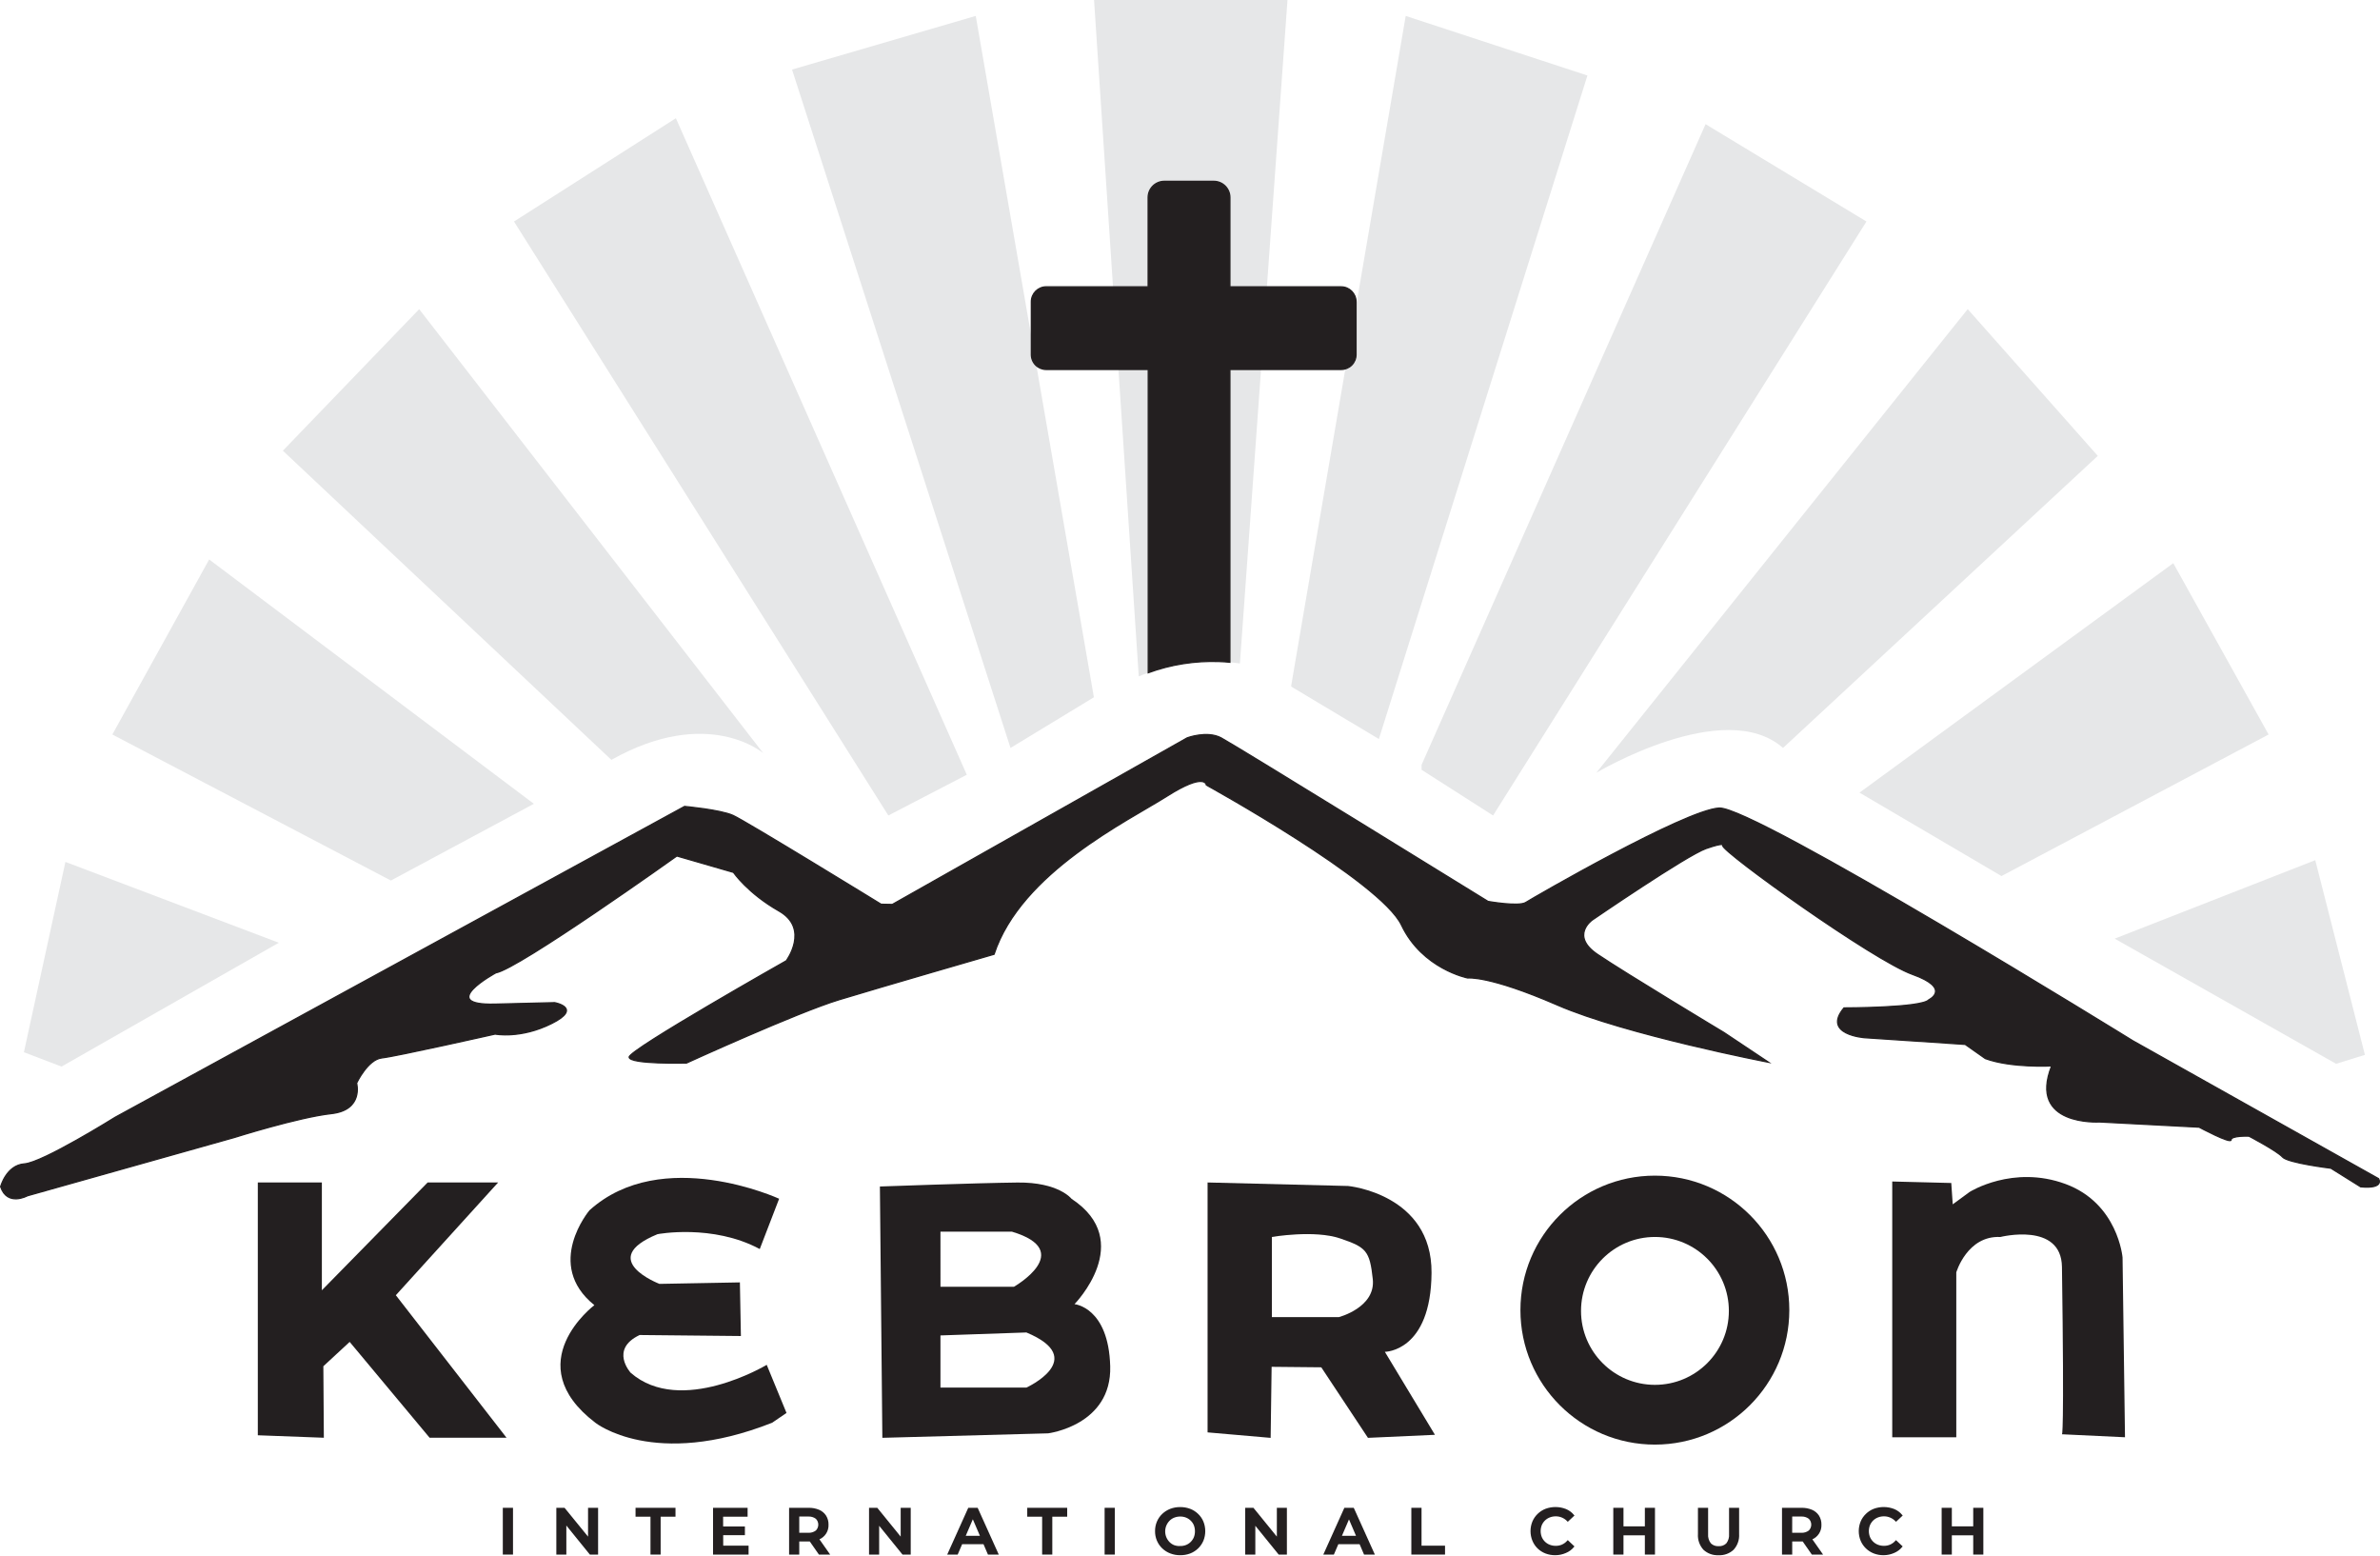
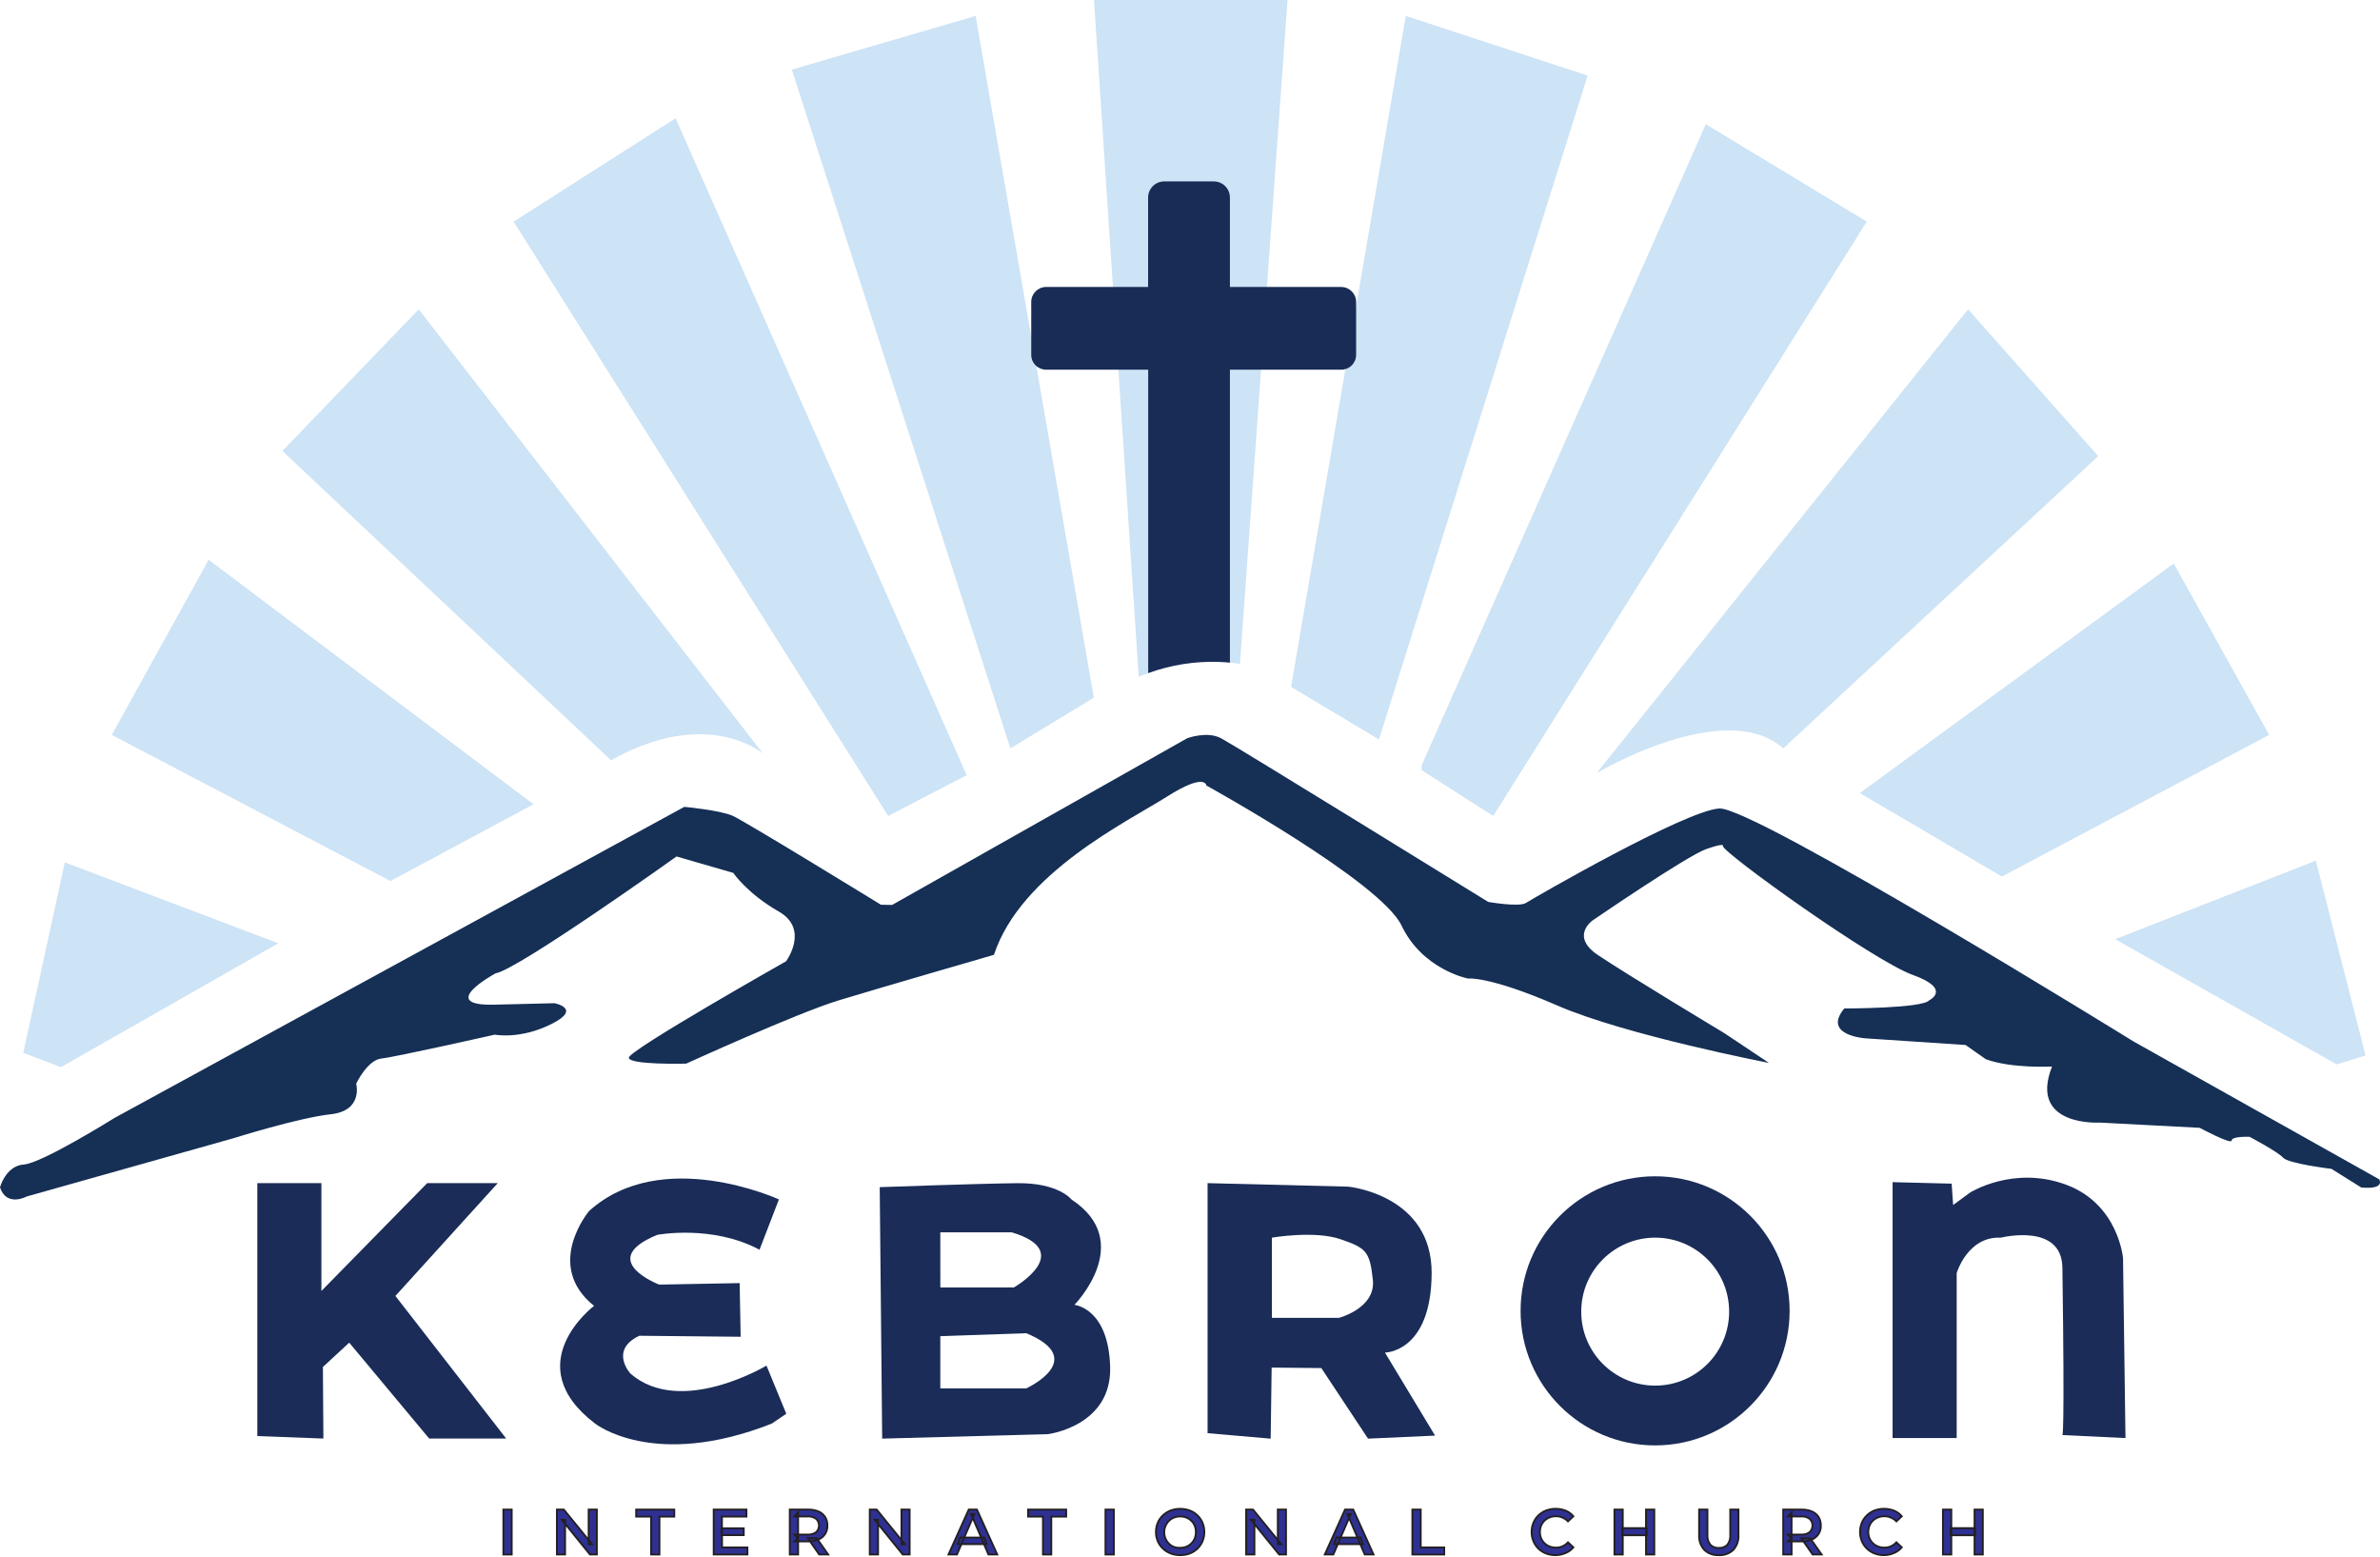
- <svg xmlns="http://www.w3.org/2000/svg" id="Layer_1" data-name="Layer 1" viewBox="0 0 971.69 634.78">
+ <svg xmlns="http://www.w3.org/2000/svg" id="Layer_1" data-name="Layer 1" viewBox="0 0 971.18 634.78">
  <defs>
-     <style>.cls-1,.cls-4,.cls-5{fill:#231f20;}.cls-1,.cls-3,.cls-5{stroke:#231f20;stroke-miterlimit:10;}.cls-1,.cls-3{stroke-width:0.5px;}.cls-2{fill:#e6e7e8;}.cls-3{fill:none;}.cls-5{stroke-width:0.75px;}</style>
+     <style>.cls-1{fill:#152f55;}.cls-2{fill:#cde3f6;}.cls-3{fill:none;stroke-width:0.5px;}.cls-3,.cls-7{stroke:#231f20;stroke-miterlimit:10;}.cls-4{fill:#192c56;}.cls-5{fill:#e6e7e8;}.cls-6{fill:#1a2c57;}.cls-7{fill:#2e3192;stroke-width:0.75px;}</style>
  </defs>
-   <path class="cls-1" d="M14.41,667.3s2.33-8.82,9.73-9.33,37-19,37-19l232.5-126.89s14.54,1.32,19.76,3.65S373.88,552,373.88,552l4.56.09,120.4-68s8.08-3.05,13.85,0,109,66.76,109,66.76,12.57,2.23,15.41.41S702,513.55,716,512.74s168.95,95,168.95,95L985.25,664s2.74,4.26-7.3,3.35l-12.16-7.6s-17.63-2.13-19.76-4.57-13.68-8.51-13.68-8.51-7.3-.3-7.3,1.52S912,643,912,643l-40.74-2.13S842,642.67,851.77,618c0,0-16.42.91-27.06-3l-8.21-5.78-41-2.73s-17.63-1.22-8.51-12.17c0,0,31.93,0,34.66-3.34,0,0,9.43-4.56-6.69-10.34s-77.53-49.86-77.53-52.6c0,0,1.22-1.52-6.69,1.22s-46.52,29.19-46.52,29.19-9.12,6.38,2.13,14S718,604.36,718,604.36l18.24,12.16s-58.38-11.25-86.35-23.41-36.49-11-36.49-11-18.54-3.65-27.06-21.59-79.66-57.16-79.66-57.16-.3-5.47-16.11,4.56S431,539,420,572.43c0,0-46.22,13.38-63.25,18.55s-62.33,25.84-62.33,25.84-23.41.61-23.41-2.43,64.15-39.31,64.15-39.31,9.73-13.09-3-20.33S313.6,539,313.6,539l-23.11-6.69S225.73,578.51,216.6,580c0,0-24.62,13.38-.3,12.77l24.32-.6s11.56,2.12-1.21,8.51S216.3,605,216.3,605s-40.44,9.12-46.22,9.73S159.75,625,159.75,625s3,11-10.34,12.47-39.53,9.73-39.53,9.73L25.35,671S17.14,675.51,14.41,667.3Z" transform="translate(-14.15 -182.93)" />
-   <polygon class="cls-2" points="25.12 435.34 9.76 429.48 26.71 351.8 113.83 384.79 25.12 435.34" />
-   <path class="cls-3" d="M173.73,542.33" transform="translate(-14.15 -182.93)" />
-   <polygon class="cls-2" points="159.59 359.4 217.96 328.08 85.4 228.35 45.87 299.79 159.59 359.4" />
-   <path class="cls-2" d="M129.64,366.89l55.65-57.77L325.76,490.34s-22.49-19.45-62,2.73Z" transform="translate(-14.15 -182.93)" />
-   <polygon class="cls-2" points="209.85 90.41 275.94 48.25 394.72 316.22 362.69 332.85 209.85 90.41" />
-   <polygon class="cls-2" points="398.37 6.5 446.61 284.6 412.56 305.28 323.37 28.39 398.37 6.5" />
-   <path class="cls-2" d="M539.8,182.93,531.39,300,529,333.74l-8.63,120c-1.31-.19-2.64-.38-4.05-.52s-2.85-.24-4.35-.29a76.54,76.54,0,0,0-29,4.57c-1.38.48-2.69,1-3.9,1.5q-4.15-62.62-8.29-125.28c-.72-11.24-1.48-22.5-2.22-33.75q-3.86-58.51-7.74-117.06Z" transform="translate(-14.15 -182.93)" />
-   <polygon class="cls-2" points="527.51 277.78 573.91 6.5 648.1 30.82 562.96 301.63 527.69 280.55 527.13 280.14 527.51 277.78" />
-   <polyline class="cls-2" points="580.39 312.17 696.34 50.68 762.02 90.41 609.58 332.85 580.39 314.2" />
-   <path class="cls-2" d="M742.11,488.21,870.62,369l-53.11-59.9L665.89,498.34S718.19,467.13,742.11,488.21Z" transform="translate(-14.15 -182.93)" />
-   <polygon class="cls-2" points="759.18 323.52 887.29 229.87 926.21 299.79 817.15 357.57 759.18 323.52" />
-   <polygon class="cls-2" points="863.37 383.12 945.26 351.09 965.53 430.55 953.77 434.2 863.37 383.12" />
-   <path class="cls-3" d="M482.9,458.11" transform="translate(-14.15 -182.93)" />
-   <path class="cls-1" d="M567.79,306.09v21.58a6.07,6.07,0,0,1-6.08,6.07H516.29v119.5c-1.4-.15-2.85-.24-4.35-.29a76.54,76.54,0,0,0-29,4.57V333.74H441.29a6.06,6.06,0,0,1-6.07-6.07V306.09a6.09,6.09,0,0,1,6.07-6.1H482.9V263.51a6.6,6.6,0,0,1,6.6-6.58h20.22a6.59,6.59,0,0,1,6.57,6.58V300h45.42A6.09,6.09,0,0,1,567.79,306.09Z" transform="translate(-14.15 -182.93)" />
-   <path class="cls-2" d="M482.9,457.52" transform="translate(-14.15 -182.93)" />
-   <polygon class="cls-4" points="105.26 585.82 105.26 482.64 131.41 482.64 131.41 526.63 174.59 482.64 203.37 482.64 161.61 528.66 206.81 586.83 175.4 586.83 142.76 547.71 132.02 557.64 132.22 586.83 105.26 585.82" />
-   <path class="cls-4" d="M324.34,692.74l7.91-20.53s-47.84-22-77.44,4.72c0,0-18.65,22.09,2,38.71,0,0-31.42,23.72.41,48,0,0,23.91,19.06,72.16,0l5.88-4L327.18,740s-35.07,21.08-55.54,3.24c0,0-8.72-9.53,3.65-15.41l41.35.41-.41-21.89-32.84.61s-25.94-9.94-.81-20.28C282.58,686.65,305.08,682.4,324.34,692.74Z" transform="translate(-14.15 -182.93)" />
-   <path class="cls-4" d="M452.84,715.23s25.16-25.65-1.21-43c0,0-5.26-6.83-22.08-6.64s-56.16,1.62-56.16,1.62l1,102.58,67.69-1.83s26-3.24,25.34-27.37S452.84,715.23,452.84,715.23Zm-54.73-29.58h29.2c26.34,7.9.81,22.48.81,22.48h-30Zm35.09,63.64H398.11V728l35.09-1.21C458.94,737.52,433.2,749.29,433.2,749.29Z" transform="translate(-14.15 -182.93)" />
-   <path class="cls-4" d="M579.55,734.69s18.84,0,19.06-32.23S564.55,667,564.55,667l-57.38-1.43v102l25.75,2.24.4-29,20.27.2,19.06,28.79L600,768.56Zm-18.76-14.17H533.42V687.81s17.34-3,27.94.62,12,5,13.26,16.58S560.79,720.52,560.79,720.52Z" transform="translate(-14.15 -182.93)" />
-   <path class="cls-4" d="M689.78,662.78a54.89,54.89,0,1,0,54.9,54.88A54.88,54.88,0,0,0,689.78,662.78Zm0,85.39A30.18,30.18,0,1,1,720,718,30.18,30.18,0,0,1,689.78,748.17Z" transform="translate(-14.15 -182.93)" />
-   <path class="cls-4" d="M786.7,665.17V769.56h26.15v-67.3s4.46-15.1,18-14.44c0,0,24.87-6.28,25.14,12.21,1,70.54,0,68.31,0,68.31l25.74,1.22-1-73.38s-1.83-22.09-23.31-30-39.12,3.25-39.12,3.25l-6.9,5.06-.6-8.71Z" transform="translate(-14.15 -182.93)" />
-   <path class="cls-5" d="M219.81,817.07V798.73h3.41v18.34Z" transform="translate(-14.15 -182.93)" />
-   <path class="cls-5" d="M241.66,817.07V798.73h2.81L256,812.88h-1.39V798.73h3.35v18.34h-2.8l-11.47-14.15H245v14.15Z" transform="translate(-14.15 -182.93)" />
-   <path class="cls-5" d="M280.1,817.07V801.61H274v-2.88h15.56v2.88H283.5v15.46Z" transform="translate(-14.15 -182.93)" />
-   <path class="cls-5" d="M309.05,814.19H319.4v2.88H305.64V798.73H319v2.88h-10Zm-.26-7.84h9.11v2.81h-9.11Z" transform="translate(-14.15 -182.93)" />
-   <path class="cls-5" d="M336.69,817.07V798.73h7.54a10.33,10.33,0,0,1,4.18.77,6,6,0,0,1,2.69,2.24,6.35,6.35,0,0,1,.94,3.51,5.86,5.86,0,0,1-3.63,5.69,10.16,10.16,0,0,1-4.18.78H338.6l1.49-1.51v6.86Zm3.4-6.5-1.49-1.65h5.48a5.1,5.1,0,0,0,3.39-1,3.74,3.74,0,0,0,0-5.38,5.15,5.15,0,0,0-3.39-1H338.6l1.49-1.68Zm8.6,6.5-4.64-6.65h3.64l4.67,6.65Z" transform="translate(-14.15 -182.93)" />
-   <path class="cls-5" d="M369.33,817.07V798.73h2.81l11.5,14.15h-1.39V798.73h3.35v18.34h-2.8l-11.48-14.15h1.39v14.15Z" transform="translate(-14.15 -182.93)" />
-   <path class="cls-5" d="M401.45,817.07l8.26-18.34h3.35l8.28,18.34h-3.59l-7.08-16.53H412l-7.1,16.53Zm3.8-4.24.95-2.68h9.87l.92,2.68Z" transform="translate(-14.15 -182.93)" />
-   <path class="cls-5" d="M440,817.07V801.61h-6.08v-2.88h15.56v2.88h-6.08v15.46Z" transform="translate(-14.15 -182.93)" />
-   <path class="cls-5" d="M465.51,817.07V798.73h3.41v18.34Z" transform="translate(-14.15 -182.93)" />
-   <path class="cls-5" d="M496,817.33a10.61,10.61,0,0,1-3.94-.71,9.38,9.38,0,0,1-3.16-2,9,9,0,0,1-2.07-3,9.33,9.33,0,0,1-.73-3.73,9.44,9.44,0,0,1,.73-3.76,9,9,0,0,1,2.07-3,9.8,9.8,0,0,1,3.15-2,10.75,10.75,0,0,1,3.95-.7,10.89,10.89,0,0,1,3.93.69,9.11,9.11,0,0,1,3.13,2,8.74,8.74,0,0,1,2.06,3,10.07,10.07,0,0,1,0,7.53,9.13,9.13,0,0,1-2.06,3,9.28,9.28,0,0,1-3.13,2A10.89,10.89,0,0,1,496,817.33Zm0-3a6.67,6.67,0,0,0,2.56-.47,6.06,6.06,0,0,0,2-1.33,6.25,6.25,0,0,0,1.35-2,6.79,6.79,0,0,0,.48-2.59,7,7,0,0,0-.47-2.59,5.81,5.81,0,0,0-1.35-2,6.11,6.11,0,0,0-2-1.33,6.67,6.67,0,0,0-2.56-.48,6.88,6.88,0,0,0-2.58.48,5.73,5.73,0,0,0-2.05,1.35,6.59,6.59,0,0,0,0,9.24,5.73,5.73,0,0,0,2.05,1.35A6.88,6.88,0,0,0,496,814.34Z" transform="translate(-14.15 -182.93)" />
-   <path class="cls-5" d="M522.91,817.07V798.73h2.8l11.51,14.15h-1.39V798.73h3.35v18.34h-2.8L524.9,802.92h1.39v14.15Z" transform="translate(-14.15 -182.93)" />
-   <path class="cls-5" d="M555,817.07l8.26-18.34h3.35l8.28,18.34h-3.59l-7.08-16.53h1.37l-7.1,16.53Zm3.8-4.24.94-2.68h9.88l.92,2.68Z" transform="translate(-14.15 -182.93)" />
-   <path class="cls-5" d="M590.74,817.07V798.73h3.41v15.46h9.59v2.88Z" transform="translate(-14.15 -182.93)" />
-   <path class="cls-5" d="M649.14,817.33a10.65,10.65,0,0,1-3.9-.69,9.39,9.39,0,0,1-3.11-2,9.06,9.06,0,0,1-2-3,10,10,0,0,1,0-7.54,8.94,8.94,0,0,1,2.06-3,9.32,9.32,0,0,1,3.12-2,11.39,11.39,0,0,1,8,.08,8.16,8.16,0,0,1,3.14,2.29l-2.2,2.07A7,7,0,0,0,652,802a6.51,6.51,0,0,0-2.65-.54,7,7,0,0,0-2.63.48,6.23,6.23,0,0,0-2.07,1.33,6.3,6.3,0,0,0-1.37,2,7,7,0,0,0,0,5.18,6.3,6.3,0,0,0,1.37,2,6.23,6.23,0,0,0,2.07,1.33,7,7,0,0,0,2.63.47,6.5,6.5,0,0,0,2.65-.53,6.84,6.84,0,0,0,2.25-1.64l2.2,2.07a8.19,8.19,0,0,1-3.14,2.3A10.43,10.43,0,0,1,649.14,817.33Z" transform="translate(-14.15 -182.93)" />
-   <path class="cls-5" d="M676.6,817.07h-3.41V798.73h3.41Zm9.74-7.86h-10V806.3h10Zm-.26-10.48h3.38v18.34h-3.38Z" transform="translate(-14.15 -182.93)" />
-   <path class="cls-5" d="M715.76,817.33a8,8,0,0,1-5.88-2.12,8.34,8.34,0,0,1-2.13-6.16V798.73h3.4V809a5.84,5.84,0,0,0,1.22,4.11,4.5,4.5,0,0,0,3.45,1.28,4.46,4.46,0,0,0,3.43-1.28,5.88,5.88,0,0,0,1.2-4.11V798.73h3.36v10.32a8.3,8.3,0,0,1-2.14,6.16A8,8,0,0,1,715.76,817.33Z" transform="translate(-14.15 -182.93)" />
-   <path class="cls-5" d="M742.07,817.07V798.73h7.54a10.33,10.33,0,0,1,4.18.77,6,6,0,0,1,2.69,2.24,6.35,6.35,0,0,1,.94,3.51,5.86,5.86,0,0,1-3.63,5.69,10.16,10.16,0,0,1-4.18.78H744l1.49-1.51v6.86Zm3.4-6.5L744,808.92h5.48a5.1,5.1,0,0,0,3.39-1,3.74,3.74,0,0,0,0-5.38,5.15,5.15,0,0,0-3.39-1H744l1.49-1.68Zm8.6,6.5-4.64-6.65h3.64l4.67,6.65Z" transform="translate(-14.15 -182.93)" />
-   <path class="cls-5" d="M783.2,817.33a10.69,10.69,0,0,1-3.9-.69,9.39,9.39,0,0,1-3.11-2,9.06,9.06,0,0,1-2.05-3,10,10,0,0,1,0-7.54,8.83,8.83,0,0,1,2.07-3,9.18,9.18,0,0,1,3.11-2,11.39,11.39,0,0,1,8,.08,8.16,8.16,0,0,1,3.14,2.29l-2.2,2.07A7,7,0,0,0,786,802a6.51,6.51,0,0,0-2.65-.54,7,7,0,0,0-2.63.48,6.23,6.23,0,0,0-2.07,1.33,6.3,6.3,0,0,0-1.37,2,7,7,0,0,0,0,5.18,6.3,6.3,0,0,0,1.37,2,6.23,6.23,0,0,0,2.07,1.33,7,7,0,0,0,2.63.47,6.5,6.5,0,0,0,2.65-.53,6.84,6.84,0,0,0,2.25-1.64l2.2,2.07a8.19,8.19,0,0,1-3.14,2.3A10.43,10.43,0,0,1,783.2,817.33Z" transform="translate(-14.15 -182.93)" />
-   <path class="cls-5" d="M810.66,817.07h-3.41V798.73h3.41Zm9.74-7.86h-10V806.3h10Zm-.26-10.48h3.38v18.34h-3.38Z" transform="translate(-14.15 -182.93)" />
+   <path class="cls-1" d="M14.41,667.3s2.33-8.82,9.73-9.33,37-19,37-19l232.5-126.89s14.54,1.32,19.76,3.65S373.88,552,373.88,552l4.56.09,120.4-68s8.08-3.05,13.85,0,109,66.76,109,66.76,12.57,2.23,15.41.41S702,513.55,716,512.74s168.95,95,168.95,95L985.25,664s2.74,4.26-7.3,3.35l-12.16-7.6s-17.63-2.13-19.76-4.57-13.68-8.51-13.68-8.51-7.3-.3-7.3,1.52S912,643,912,643l-40.74-2.13S842,642.67,851.77,618c0,0-16.42.91-27.06-3l-8.21-5.78-41-2.73s-17.63-1.22-8.51-12.17c0,0,31.93,0,34.66-3.34,0,0,9.43-4.56-6.69-10.34s-77.53-49.86-77.53-52.6c0,0,1.22-1.52-6.69,1.22s-46.52,29.19-46.52,29.19-9.12,6.38,2.13,14S718,604.36,718,604.36l18.24,12.16s-58.38-11.25-86.35-23.41-36.49-11-36.49-11-18.54-3.65-27.06-21.59-79.66-57.16-79.66-57.16-.3-5.47-16.11,4.56S431,539,420,572.43c0,0-46.22,13.38-63.25,18.55s-62.33,25.84-62.33,25.84-23.41.61-23.41-2.43,64.15-39.31,64.15-39.31,9.73-13.09-3-20.33S313.6,539,313.6,539l-23.11-6.69S225.73,578.51,216.6,580c0,0-24.62,13.38-.3,12.77l24.32-.6s11.56,2.12-1.21,8.51S216.3,605,216.3,605s-40.44,9.12-46.22,9.73S159.75,625,159.75,625s3,11-10.34,12.47-39.53,9.73-39.53,9.73L25.35,671S17.14,675.51,14.41,667.3Z" transform="translate(-14.41 -182.93)" />
+   <polygon class="cls-2" points="24.86 435.34 9.5 429.48 26.45 351.8 113.56 384.79 24.86 435.34" />
+   <path class="cls-3" d="M173.73,542.33" transform="translate(-14.41 -182.93)" />
+   <polygon class="cls-2" points="159.32 359.4 217.7 328.08 85.14 228.35 45.61 299.79 159.32 359.4" />
+   <path class="cls-2" d="M129.64,366.89l55.65-57.77L325.76,490.34s-22.49-19.45-62,2.73Z" transform="translate(-14.41 -182.93)" />
+   <polygon class="cls-2" points="209.59 90.41 275.68 48.25 394.46 316.22 362.43 332.85 209.59 90.41" />
+   <polygon class="cls-2" points="398.11 6.5 446.35 284.6 412.3 305.28 323.11 28.39 398.11 6.5" />
+   <path class="cls-2" d="M539.8,182.93,531.39,300,529,333.74l-8.63,120c-1.31-.19-2.64-.38-4.05-.52s-2.85-.24-4.35-.29a76.54,76.54,0,0,0-29,4.57c-1.38.48-2.69,1-3.9,1.5q-4.15-62.62-8.29-125.28c-.72-11.24-1.48-22.5-2.22-33.75q-3.86-58.51-7.74-117.06Z" transform="translate(-14.41 -182.93)" />
+   <polygon class="cls-2" points="527.25 277.78 573.65 6.5 647.84 30.82 562.7 301.63 527.43 280.55 526.87 280.14 527.25 277.78" />
+   <polyline class="cls-2" points="580.13 312.17 696.08 50.68 761.75 90.41 609.32 332.85 580.13 314.2" />
+   <path class="cls-2" d="M742.11,488.21,870.62,369l-53.11-59.9L665.89,498.34S718.19,467.13,742.11,488.21Z" transform="translate(-14.41 -182.93)" />
+   <polygon class="cls-2" points="758.92 323.52 887.02 229.87 925.94 299.79 816.89 357.57 758.92 323.52" />
+   <polygon class="cls-2" points="863.11 383.12 945 351.09 965.27 430.55 953.51 434.2 863.11 383.12" />
+   <path class="cls-3" d="M482.9,458.11" transform="translate(-14.41 -182.93)" />
+   <path class="cls-4" d="M567.79,306.09v21.58a6.07,6.07,0,0,1-6.08,6.07H516.29v119.5c-1.4-.15-2.85-.24-4.35-.29a76.54,76.54,0,0,0-29,4.57V333.74H441.29a6.06,6.06,0,0,1-6.07-6.07V306.09a6.09,6.09,0,0,1,6.07-6.1H482.9V263.51a6.6,6.6,0,0,1,6.6-6.58h20.22a6.59,6.59,0,0,1,6.57,6.58V300h45.42A6.09,6.09,0,0,1,567.79,306.09Z" transform="translate(-14.41 -182.93)" />
+   <path class="cls-5" d="M482.9,457.52" transform="translate(-14.41 -182.93)" />
+   <polygon class="cls-6" points="105 585.82 105 482.64 131.15 482.64 131.15 526.63 174.32 482.64 203.11 482.64 161.35 528.66 206.55 586.83 175.13 586.83 142.5 547.71 131.76 557.64 131.96 586.83 105 585.82" />
+   <path class="cls-6" d="M324.34,692.74l7.91-20.53s-47.84-22-77.44,4.72c0,0-18.65,22.09,2,38.71,0,0-31.42,23.72.41,48,0,0,23.91,19.06,72.16,0l5.88-4L327.18,740s-35.07,21.08-55.54,3.24c0,0-8.72-9.53,3.65-15.41l41.35.41-.41-21.89-32.84.61s-25.94-9.94-.81-20.28C282.58,686.65,305.08,682.4,324.34,692.74Z" transform="translate(-14.41 -182.93)" />
+   <path class="cls-6" d="M452.84,715.23s25.16-25.65-1.21-43c0,0-5.26-6.83-22.08-6.64s-56.16,1.62-56.16,1.62l1,102.58,67.69-1.83s26-3.24,25.34-27.37S452.84,715.23,452.84,715.23Zm-54.73-29.58h29.2c26.34,7.9.81,22.48.81,22.48h-30Zm35.09,63.64H398.11V728l35.09-1.21C458.94,737.52,433.2,749.29,433.2,749.29Z" transform="translate(-14.41 -182.93)" />
+   <path class="cls-6" d="M579.55,734.69s18.84,0,19.06-32.23S564.55,667,564.55,667l-57.38-1.43v102l25.75,2.24.4-29,20.27.2,19.06,28.79L600,768.56Zm-18.76-14.17H533.42V687.81s17.34-3,27.94.62,12,5,13.26,16.58S560.79,720.52,560.79,720.52Z" transform="translate(-14.41 -182.93)" />
+   <path class="cls-6" d="M689.78,662.78a54.89,54.89,0,1,0,54.9,54.88A54.88,54.88,0,0,0,689.78,662.78Zm0,85.39A30.18,30.18,0,1,1,720,718,30.18,30.18,0,0,1,689.78,748.17Z" transform="translate(-14.41 -182.93)" />
+   <path class="cls-6" d="M786.7,665.17V769.56h26.15v-67.3s4.46-15.1,18-14.44c0,0,24.87-6.28,25.14,12.21,1,70.54,0,68.31,0,68.31l25.74,1.22-1-73.38s-1.83-22.09-23.31-30-39.12,3.25-39.12,3.25l-6.9,5.06-.6-8.71Z" transform="translate(-14.41 -182.93)" />
+   <path class="cls-7" d="M219.81,817.07V798.73h3.41v18.34Z" transform="translate(-14.41 -182.93)" />
+   <path class="cls-7" d="M241.66,817.07V798.73h2.81L256,812.88h-1.39V798.73h3.35v18.34h-2.8l-11.47-14.15H245v14.15Z" transform="translate(-14.41 -182.93)" />
+   <path class="cls-7" d="M280.1,817.07V801.61H274v-2.88h15.56v2.88H283.5v15.46Z" transform="translate(-14.41 -182.93)" />
+   <path class="cls-7" d="M309.05,814.19H319.4v2.88H305.64V798.73H319v2.88h-10Zm-.26-7.84h9.11v2.81h-9.11Z" transform="translate(-14.41 -182.93)" />
+   <path class="cls-7" d="M336.69,817.07V798.73h7.54a10.33,10.33,0,0,1,4.18.77,6,6,0,0,1,2.69,2.24,6.35,6.35,0,0,1,.94,3.51,5.86,5.86,0,0,1-3.63,5.69,10.16,10.16,0,0,1-4.18.78H338.6l1.49-1.51v6.86Zm3.4-6.5-1.49-1.65h5.48a5.1,5.1,0,0,0,3.39-1,3.74,3.74,0,0,0,0-5.38,5.15,5.15,0,0,0-3.39-1H338.6l1.49-1.68Zm8.6,6.5-4.64-6.65h3.64l4.67,6.65Z" transform="translate(-14.41 -182.93)" />
+   <path class="cls-7" d="M369.33,817.07V798.73h2.81l11.5,14.15h-1.39V798.73h3.35v18.34h-2.8l-11.48-14.15h1.39v14.15Z" transform="translate(-14.41 -182.93)" />
+   <path class="cls-7" d="M401.45,817.07l8.26-18.34h3.35l8.28,18.34h-3.59l-7.08-16.53H412l-7.1,16.53Zm3.8-4.24.95-2.68h9.87l.92,2.68Z" transform="translate(-14.41 -182.93)" />
+   <path class="cls-7" d="M440,817.07V801.61h-6.08v-2.88h15.56v2.88h-6.08v15.46Z" transform="translate(-14.41 -182.93)" />
+   <path class="cls-7" d="M465.51,817.07V798.73h3.41v18.34Z" transform="translate(-14.41 -182.93)" />
+   <path class="cls-7" d="M496,817.33a10.61,10.61,0,0,1-3.94-.71,9.38,9.38,0,0,1-3.16-2,9,9,0,0,1-2.07-3,9.33,9.33,0,0,1-.73-3.73,9.44,9.44,0,0,1,.73-3.76,9,9,0,0,1,2.07-3,9.8,9.8,0,0,1,3.15-2,10.75,10.75,0,0,1,3.95-.7,10.89,10.89,0,0,1,3.93.69,9.11,9.11,0,0,1,3.13,2,8.74,8.74,0,0,1,2.06,3,10.07,10.07,0,0,1,0,7.53,9.13,9.13,0,0,1-2.06,3,9.28,9.28,0,0,1-3.13,2A10.89,10.89,0,0,1,496,817.33Zm0-3a6.67,6.67,0,0,0,2.56-.47,6.06,6.06,0,0,0,2-1.33,6.25,6.25,0,0,0,1.35-2,6.79,6.79,0,0,0,.48-2.59,7,7,0,0,0-.47-2.59,5.81,5.81,0,0,0-1.35-2,6.11,6.11,0,0,0-2-1.33,6.67,6.67,0,0,0-2.56-.48,6.88,6.88,0,0,0-2.58.48,5.73,5.73,0,0,0-2.05,1.35,6.59,6.59,0,0,0,0,9.24,5.73,5.73,0,0,0,2.05,1.35A6.88,6.88,0,0,0,496,814.34Z" transform="translate(-14.41 -182.93)" />
+   <path class="cls-7" d="M522.91,817.07V798.73h2.8l11.51,14.15h-1.39V798.73h3.35v18.34h-2.8L524.9,802.92h1.39v14.15Z" transform="translate(-14.41 -182.93)" />
+   <path class="cls-7" d="M555,817.07l8.26-18.34h3.35l8.28,18.34h-3.59l-7.08-16.53h1.37l-7.1,16.53Zm3.8-4.24.95-2.68h9.87l.92,2.68Z" transform="translate(-14.41 -182.93)" />
+   <path class="cls-7" d="M590.74,817.07V798.73h3.41v15.46h9.59v2.88Z" transform="translate(-14.41 -182.93)" />
+   <path class="cls-7" d="M649.14,817.33a10.65,10.65,0,0,1-3.9-.69,9.39,9.39,0,0,1-3.11-2,9.06,9.06,0,0,1-2-3,10,10,0,0,1,0-7.54,8.94,8.94,0,0,1,2.06-3,9.32,9.32,0,0,1,3.12-2,11.39,11.39,0,0,1,8,.08,8.16,8.16,0,0,1,3.14,2.29l-2.2,2.07A7,7,0,0,0,652,802a6.51,6.51,0,0,0-2.65-.54,7,7,0,0,0-2.63.48,6.23,6.23,0,0,0-2.07,1.33,6.3,6.3,0,0,0-1.37,2,7,7,0,0,0,0,5.18,6.3,6.3,0,0,0,1.37,2,6.23,6.23,0,0,0,2.07,1.33,7,7,0,0,0,2.63.47,6.5,6.5,0,0,0,2.65-.53,6.84,6.84,0,0,0,2.25-1.64l2.2,2.07a8.19,8.19,0,0,1-3.14,2.3A10.43,10.43,0,0,1,649.14,817.33Z" transform="translate(-14.41 -182.93)" />
+   <path class="cls-7" d="M676.6,817.07h-3.41V798.73h3.41Zm9.74-7.86h-10V806.3h10Zm-.26-10.48h3.38v18.34h-3.38Z" transform="translate(-14.41 -182.93)" />
+   <path class="cls-7" d="M715.76,817.33a8,8,0,0,1-5.88-2.12,8.34,8.34,0,0,1-2.13-6.16V798.73h3.4V809a5.84,5.84,0,0,0,1.22,4.11,4.5,4.5,0,0,0,3.45,1.28,4.46,4.46,0,0,0,3.43-1.28,5.88,5.88,0,0,0,1.2-4.11V798.73h3.36v10.32a8.3,8.3,0,0,1-2.14,6.16A8,8,0,0,1,715.76,817.33Z" transform="translate(-14.41 -182.93)" />
+   <path class="cls-7" d="M742.07,817.07V798.73h7.54a10.33,10.33,0,0,1,4.18.77,6,6,0,0,1,2.69,2.24,6.35,6.35,0,0,1,.94,3.51,5.86,5.86,0,0,1-3.63,5.69,10.16,10.16,0,0,1-4.18.78H744l1.49-1.51v6.86Zm3.4-6.5L744,808.92h5.48a5.1,5.1,0,0,0,3.39-1,3.74,3.74,0,0,0,0-5.38,5.15,5.15,0,0,0-3.39-1H744l1.49-1.68Zm8.6,6.5-4.64-6.65h3.64l4.67,6.65Z" transform="translate(-14.41 -182.93)" />
+   <path class="cls-7" d="M783.2,817.33a10.69,10.69,0,0,1-3.9-.69,9.39,9.39,0,0,1-3.11-2,9.06,9.06,0,0,1-2.05-3,10,10,0,0,1,0-7.54,8.83,8.83,0,0,1,2.07-3,9.18,9.18,0,0,1,3.11-2,11.39,11.39,0,0,1,8,.08,8.16,8.16,0,0,1,3.14,2.29l-2.2,2.07A7,7,0,0,0,786,802a6.51,6.51,0,0,0-2.65-.54,7,7,0,0,0-2.63.48,6.23,6.23,0,0,0-2.07,1.33,6.3,6.3,0,0,0-1.37,2,7,7,0,0,0,0,5.18,6.3,6.3,0,0,0,1.37,2,6.23,6.23,0,0,0,2.07,1.33,7,7,0,0,0,2.63.47,6.5,6.5,0,0,0,2.65-.53,6.84,6.84,0,0,0,2.25-1.64l2.2,2.07a8.19,8.19,0,0,1-3.14,2.3A10.43,10.43,0,0,1,783.2,817.33Z" transform="translate(-14.41 -182.93)" />
+   <path class="cls-7" d="M810.66,817.07h-3.41V798.73h3.41Zm9.74-7.86h-10V806.3h10Zm-.26-10.48h3.38v18.34h-3.38Z" transform="translate(-14.41 -182.93)" />
</svg>
